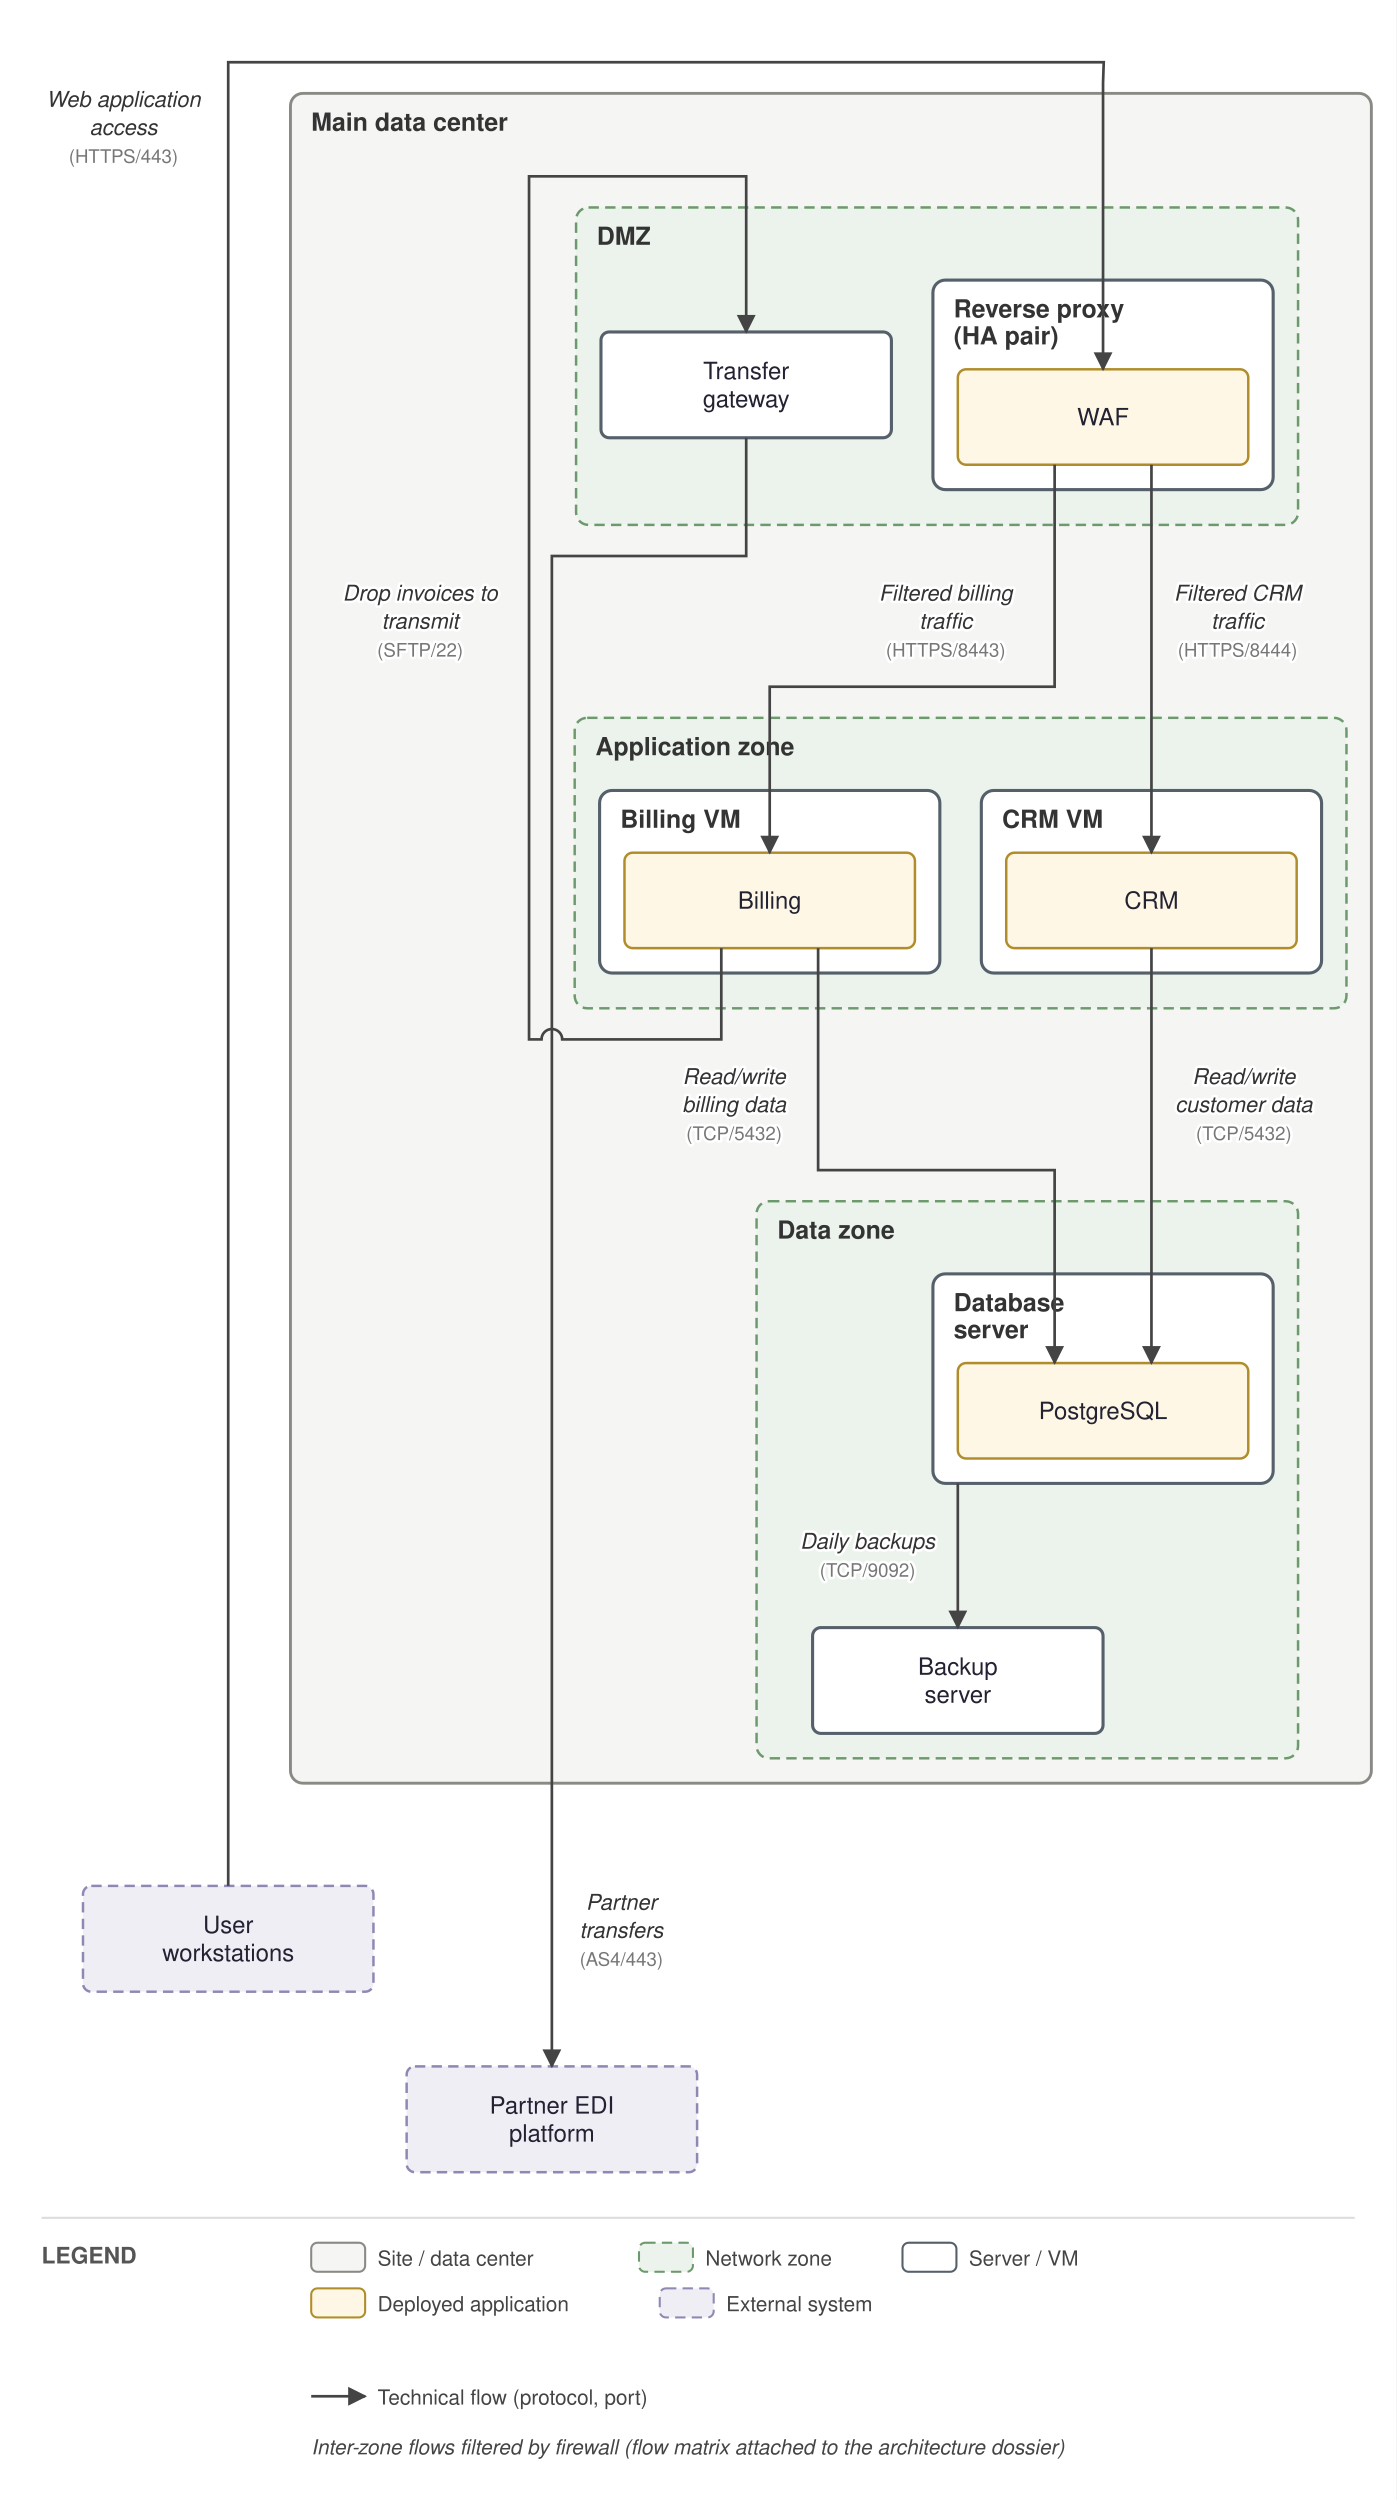
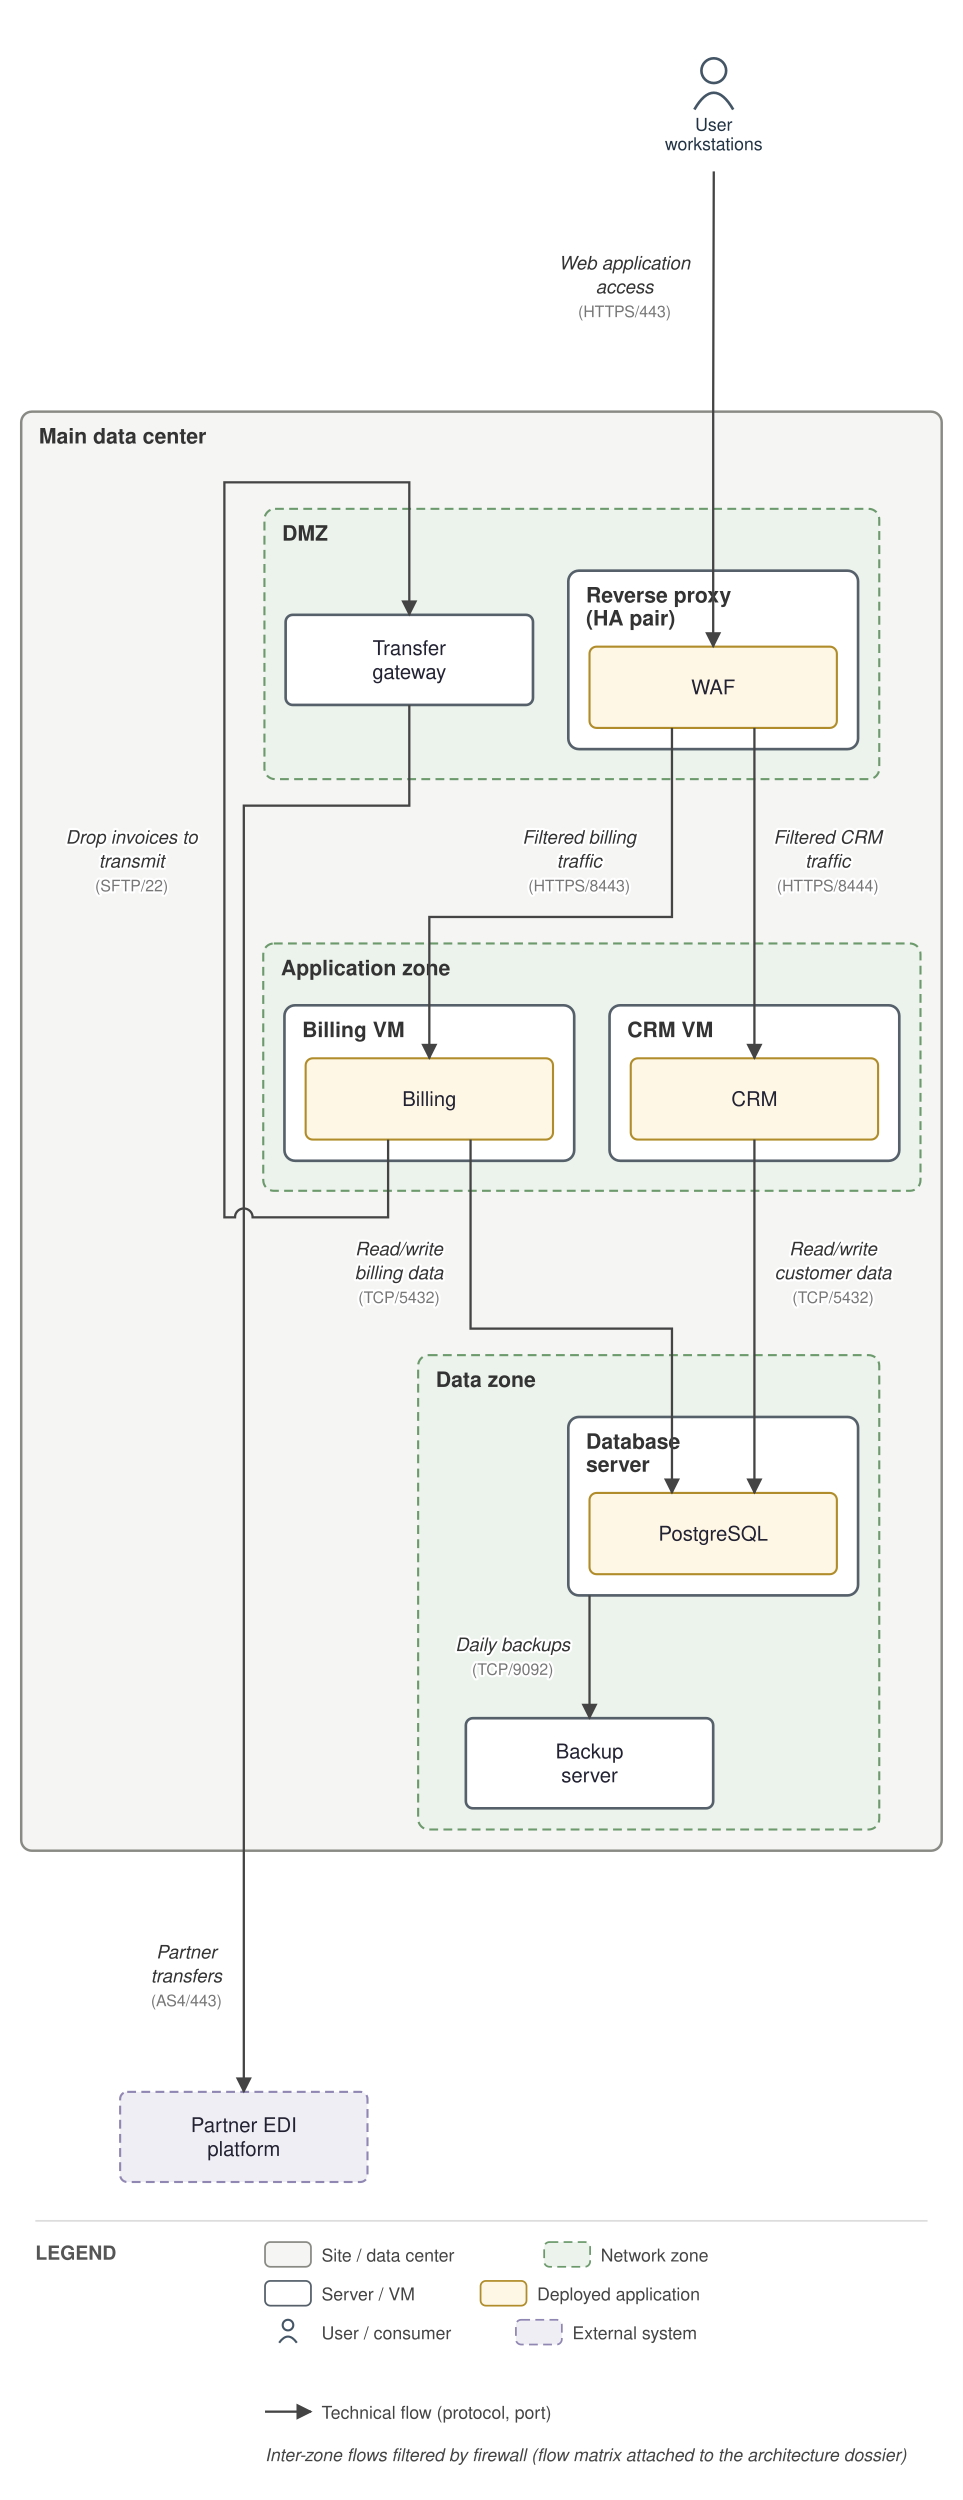
- <svg xmlns="http://www.w3.org/2000/svg" viewBox="0 0 673 1205" font-family="Helvetica,Arial,sans-serif">
+ <svg xmlns="http://www.w3.org/2000/svg" viewBox="0 0 545 1415" font-family="Helvetica,Arial,sans-serif">
  <defs>
    <marker id="arr" viewBox="0 0 10 10" refX="9" refY="5" markerWidth="7" markerHeight="7" orient="auto-start-reverse">
      <path d="M0,0 L10,5 L0,10 z" fill="#444444" />
    </marker>
  </defs>
-   <rect width="673" height="1205" fill="white" />
-   <rect x="140" y="45" width="521" height="814.5" rx="6" fill="#f5f5f4" stroke="#8a8a85" stroke-width="1.4" />
-   <text x="150" y="63" font-size="12" font-weight="bold" fill="#333">Main data center</text>
-   <rect x="277.667" y="100" width="348" height="153" rx="6" fill="#ecf3ec" stroke="#6d9a6d" stroke-width="1.2" stroke-dasharray="5 3" />
-   <text x="287.667" y="118" font-size="12" font-weight="bold" fill="#333">DMZ</text>
-   <rect x="449.667" y="135" width="164" height="101" rx="6" fill="#ffffff" stroke="#55606b" stroke-width="1.5" />
-   <text x="459.667" y="153" font-size="12" font-weight="bold" fill="#333">Reverse proxy</text>
-   <text x="459.667" y="166" font-size="12" font-weight="bold" fill="#333">(HA pair)</text>
-   <rect x="277" y="346" width="372" height="140" rx="6" fill="#ecf3ec" stroke="#6d9a6d" stroke-width="1.2" stroke-dasharray="5 3" />
-   <text x="287" y="364" font-size="12" font-weight="bold" fill="#333">Application zone</text>
-   <rect x="289" y="381" width="164" height="88" rx="6" fill="#ffffff" stroke="#55606b" stroke-width="1.5" />
-   <text x="299" y="399" font-size="12" font-weight="bold" fill="#333">Billing VM</text>
-   <rect x="473" y="381" width="164" height="88" rx="6" fill="#ffffff" stroke="#55606b" stroke-width="1.5" />
-   <text x="483" y="399" font-size="12" font-weight="bold" fill="#333">CRM VM</text>
-   <rect x="364.667" y="579" width="261" height="268.5" rx="6" fill="#ecf3ec" stroke="#6d9a6d" stroke-width="1.2" stroke-dasharray="5 3" />
-   <text x="374.667" y="597" font-size="12" font-weight="bold" fill="#333">Data zone</text>
-   <rect x="449.667" y="614" width="164" height="101" rx="6" fill="#ffffff" stroke="#55606b" stroke-width="1.5" />
-   <text x="459.667" y="632" font-size="12" font-weight="bold" fill="#333">Database</text>
-   <text x="459.667" y="645" font-size="12" font-weight="bold" fill="#333">server</text>
-   <rect x="461.667" y="178" width="140" height="46" rx="4" fill="#fff7e6" stroke="#b08d2a" stroke-width="1.2" />
-   <text x="531.667" y="205" font-size="11.5" text-anchor="middle" fill="#222233">WAF</text>
-   <rect x="289.667" y="160" width="140" height="51" rx="4" fill="#ffffff" stroke="#55606b" stroke-width="1.5" />
-   <text x="359.667" y="182.75" font-size="11.5" text-anchor="middle" fill="#222233">Transfer</text>
-   <text x="359.667" y="196.25" font-size="11.5" text-anchor="middle" fill="#222233">gateway</text>
-   <rect x="301" y="411" width="140" height="46" rx="4" fill="#fff7e6" stroke="#b08d2a" stroke-width="1.2" />
-   <text x="371" y="438" font-size="11.5" text-anchor="middle" fill="#222233">Billing</text>
-   <rect x="485" y="411" width="140" height="46" rx="4" fill="#fff7e6" stroke="#b08d2a" stroke-width="1.2" />
-   <text x="555" y="438" font-size="11.5" text-anchor="middle" fill="#222233">CRM</text>
-   <rect x="461.667" y="657" width="140" height="46" rx="4" fill="#fff7e6" stroke="#b08d2a" stroke-width="1.2" />
-   <text x="531.667" y="684" font-size="11.5" text-anchor="middle" fill="#222233">PostgreSQL</text>
-   <rect x="391.667" y="784.5" width="140" height="51" rx="4" fill="#ffffff" stroke="#55606b" stroke-width="1.5" />
-   <text x="461.667" y="807.25" font-size="11.5" text-anchor="middle" fill="#222233">Backup</text>
-   <text x="461.667" y="820.75" font-size="11.5" text-anchor="middle" fill="#222233">server</text>
-   <rect x="40" y="909" width="140" height="51" rx="4" fill="#f0eef5" stroke="#9187b3" stroke-width="1.2" stroke-dasharray="5 3" />
-   <text x="110" y="931.75" font-size="11.5" text-anchor="middle" fill="#222233">User</text>
-   <text x="110" y="945.25" font-size="11.5" text-anchor="middle" fill="#222233">workstations</text>
-   <rect x="196" y="996" width="140" height="51" rx="4" fill="#f0eef5" stroke="#9187b3" stroke-width="1.2" stroke-dasharray="5 3" />
-   <text x="266" y="1018.75" font-size="11.5" text-anchor="middle" fill="#222233">Partner EDI</text>
-   <text x="266" y="1032.25" font-size="11.5" text-anchor="middle" fill="#222233">platform</text>
-   <path d="M 110 909 L 110 30 L 532 30 L 531.667 40 L 531.667 178" fill="none" stroke="#444444" stroke-width="1.3" marker-end="url(#arr)" />
-   <text x="59.5" y="51.5" font-size="10.5" text-anchor="middle" fill="#333" font-style="italic" stroke="white" stroke-width="2.5" paint-order="stroke" stroke-linejoin="round">Web application</text>
-   <text x="59.5" y="65" font-size="10.5" text-anchor="middle" fill="#333" font-style="italic" stroke="white" stroke-width="2.5" paint-order="stroke" stroke-linejoin="round">access</text>
-   <text x="59.5" y="78.5" font-size="9" text-anchor="middle" fill="#777" stroke="white" stroke-width="2.5" paint-order="stroke" stroke-linejoin="round">(HTTPS/443)</text>
-   <path d="M 508.333 224 L 508.333 331 L 371 331 L 371 411" fill="none" stroke="#444444" stroke-width="1.3" marker-end="url(#arr)" />
-   <text x="455.833" y="289.5" font-size="10.5" text-anchor="middle" fill="#333" font-style="italic" stroke="white" stroke-width="2.5" paint-order="stroke" stroke-linejoin="round">Filtered billing</text>
-   <text x="455.833" y="303" font-size="10.5" text-anchor="middle" fill="#333" font-style="italic" stroke="white" stroke-width="2.5" paint-order="stroke" stroke-linejoin="round">traffic</text>
-   <text x="455.833" y="316.5" font-size="9" text-anchor="middle" fill="#777" stroke="white" stroke-width="2.5" paint-order="stroke" stroke-linejoin="round">(HTTPS/8443)</text>
-   <path d="M 555 224 L 555 411" fill="none" stroke="#444444" stroke-width="1.3" marker-end="url(#arr)" />
-   <text x="596.5" y="289.5" font-size="10.5" text-anchor="middle" fill="#333" font-style="italic" stroke="white" stroke-width="2.5" paint-order="stroke" stroke-linejoin="round">Filtered CRM</text>
-   <text x="596.5" y="303" font-size="10.5" text-anchor="middle" fill="#333" font-style="italic" stroke="white" stroke-width="2.5" paint-order="stroke" stroke-linejoin="round">traffic</text>
-   <text x="596.5" y="316.5" font-size="9" text-anchor="middle" fill="#777" stroke="white" stroke-width="2.5" paint-order="stroke" stroke-linejoin="round">(HTTPS/8444)</text>
-   <path d="M 394.333 457 L 394.333 564 L 508.333 564 L 508.333 657" fill="none" stroke="#444444" stroke-width="1.3" marker-end="url(#arr)" />
-   <text x="353.833" y="522.5" font-size="10.5" text-anchor="middle" fill="#333" font-style="italic" stroke="white" stroke-width="2.5" paint-order="stroke" stroke-linejoin="round">Read/write</text>
-   <text x="353.833" y="536" font-size="10.5" text-anchor="middle" fill="#333" font-style="italic" stroke="white" stroke-width="2.5" paint-order="stroke" stroke-linejoin="round">billing data</text>
-   <text x="353.833" y="549.5" font-size="9" text-anchor="middle" fill="#777" stroke="white" stroke-width="2.5" paint-order="stroke" stroke-linejoin="round">(TCP/5432)</text>
-   <path d="M 555 457 L 555 657" fill="none" stroke="#444444" stroke-width="1.3" marker-end="url(#arr)" />
-   <text x="599.5" y="522.5" font-size="10.5" text-anchor="middle" fill="#333" font-style="italic" stroke="white" stroke-width="2.5" paint-order="stroke" stroke-linejoin="round">Read/write</text>
-   <text x="599.5" y="536" font-size="10.5" text-anchor="middle" fill="#333" font-style="italic" stroke="white" stroke-width="2.5" paint-order="stroke" stroke-linejoin="round">customer data</text>
-   <text x="599.5" y="549.5" font-size="9" text-anchor="middle" fill="#777" stroke="white" stroke-width="2.5" paint-order="stroke" stroke-linejoin="round">(TCP/5432)</text>
-   <path d="M 347.667 457 L 347.667 501 L 271 501 A 5 5 0 0 0 261 501 L 255 501 L 255 85 L 359.667 85 L 359.667 160" fill="none" stroke="#444444" stroke-width="1.3" marker-end="url(#arr)" />
-   <text x="202.5" y="289.5" font-size="10.5" text-anchor="middle" fill="#333" font-style="italic" stroke="white" stroke-width="2.5" paint-order="stroke" stroke-linejoin="round">Drop invoices to</text>
-   <text x="202.5" y="303" font-size="10.5" text-anchor="middle" fill="#333" font-style="italic" stroke="white" stroke-width="2.5" paint-order="stroke" stroke-linejoin="round">transmit</text>
-   <text x="202.5" y="316.5" font-size="9" text-anchor="middle" fill="#777" stroke="white" stroke-width="2.5" paint-order="stroke" stroke-linejoin="round">(SFTP/22)</text>
-   <path d="M 359.667 211 L 359.667 268 L 266 268 L 266 996" fill="none" stroke="#444444" stroke-width="1.3" marker-end="url(#arr)" />
-   <text x="299.5" y="920.5" font-size="10.5" text-anchor="middle" fill="#333" font-style="italic" stroke="white" stroke-width="2.5" paint-order="stroke" stroke-linejoin="round">Partner</text>
-   <text x="299.5" y="934" font-size="10.5" text-anchor="middle" fill="#333" font-style="italic" stroke="white" stroke-width="2.5" paint-order="stroke" stroke-linejoin="round">transfers</text>
-   <text x="299.5" y="947.5" font-size="9" text-anchor="middle" fill="#777" stroke="white" stroke-width="2.5" paint-order="stroke" stroke-linejoin="round">(AS4/443)</text>
-   <path d="M 461.667 715 L 461.667 784.5" fill="none" stroke="#444444" stroke-width="1.3" marker-end="url(#arr)" />
-   <text x="418.167" y="746.5" font-size="10.5" text-anchor="middle" fill="#333" font-style="italic" stroke="white" stroke-width="2.5" paint-order="stroke" stroke-linejoin="round">Daily backups</text>
-   <text x="418.167" y="760" font-size="9" text-anchor="middle" fill="#777" stroke="white" stroke-width="2.5" paint-order="stroke" stroke-linejoin="round">(TCP/9092)</text>
-   <line x1="20" y1="1069" x2="653" y2="1069" stroke="#ddd" stroke-width="1" />
-   <text x="20" y="1091" font-size="11" font-weight="bold" fill="#555">LEGEND</text>
-   <rect x="150" y="1081" width="26" height="14" rx="3" fill="#f5f5f4" stroke="#8a8a85" />
-   <text x="182" y="1092" font-size="10" fill="#444">Site / data center</text>
-   <rect x="308" y="1081" width="26" height="14" rx="3" fill="#ecf3ec" stroke="#6d9a6d" stroke-dasharray="5 3" />
-   <text x="340" y="1092" font-size="10" fill="#444">Network zone</text>
-   <rect x="435" y="1081" width="26" height="14" rx="3" fill="#ffffff" stroke="#55606b" />
-   <text x="467" y="1092" font-size="10" fill="#444">Server / VM</text>
-   <rect x="150" y="1103" width="26" height="14" rx="3" fill="#fff7e6" stroke="#b08d2a" />
-   <text x="182" y="1114" font-size="10" fill="#444">Deployed application</text>
-   <rect x="318" y="1103" width="26" height="14" rx="3" fill="#f0eef5" stroke="#9187b3" stroke-dasharray="5 3" />
-   <text x="350" y="1114" font-size="10" fill="#444">External system</text>
-   <line x1="150" y1="1155" x2="176" y2="1155" stroke="#444444" stroke-width="1.3" marker-end="url(#arr)" />
-   <text x="182" y="1159" font-size="10" fill="#444">Technical flow (protocol, port)</text>
-   <text x="150" y="1183" font-size="10" fill="#444" font-style="italic">Inter-zone flows filtered by firewall (flow matrix attached to the architecture dossier)</text>
+   <rect width="545" height="1415" fill="white" />
+   <rect x="12" y="233" width="521" height="814.5" rx="6" fill="#f5f5f4" stroke="#8a8a85" stroke-width="1.4" />
+   <text x="22" y="251" font-size="12" font-weight="bold" fill="#333">Main data center</text>
+   <rect x="149.667" y="288" width="348" height="153" rx="6" fill="#ecf3ec" stroke="#6d9a6d" stroke-width="1.2" stroke-dasharray="5 3" />
+   <text x="159.667" y="306" font-size="12" font-weight="bold" fill="#333">DMZ</text>
+   <rect x="321.667" y="323" width="164" height="101" rx="6" fill="#ffffff" stroke="#55606b" stroke-width="1.5" />
+   <text x="331.667" y="341" font-size="12" font-weight="bold" fill="#333">Reverse proxy</text>
+   <text x="331.667" y="354" font-size="12" font-weight="bold" fill="#333">(HA pair)</text>
+   <rect x="149" y="534" width="372" height="140" rx="6" fill="#ecf3ec" stroke="#6d9a6d" stroke-width="1.2" stroke-dasharray="5 3" />
+   <text x="159" y="552" font-size="12" font-weight="bold" fill="#333">Application zone</text>
+   <rect x="161" y="569" width="164" height="88" rx="6" fill="#ffffff" stroke="#55606b" stroke-width="1.5" />
+   <text x="171" y="587" font-size="12" font-weight="bold" fill="#333">Billing VM</text>
+   <rect x="345" y="569" width="164" height="88" rx="6" fill="#ffffff" stroke="#55606b" stroke-width="1.5" />
+   <text x="355" y="587" font-size="12" font-weight="bold" fill="#333">CRM VM</text>
+   <rect x="236.667" y="767" width="261" height="268.5" rx="6" fill="#ecf3ec" stroke="#6d9a6d" stroke-width="1.2" stroke-dasharray="5 3" />
+   <text x="246.667" y="785" font-size="12" font-weight="bold" fill="#333">Data zone</text>
+   <rect x="321.667" y="802" width="164" height="101" rx="6" fill="#ffffff" stroke="#55606b" stroke-width="1.5" />
+   <text x="331.667" y="820" font-size="12" font-weight="bold" fill="#333">Database</text>
+   <text x="331.667" y="833" font-size="12" font-weight="bold" fill="#333">server</text>
+   <rect x="333.667" y="366" width="140" height="46" rx="4" fill="#fff7e6" stroke="#b08d2a" stroke-width="1.2" />
+   <text x="403.667" y="393" font-size="11.5" text-anchor="middle" fill="#222233">WAF</text>
+   <rect x="161.667" y="348" width="140" height="51" rx="4" fill="#ffffff" stroke="#55606b" stroke-width="1.5" />
+   <text x="231.667" y="370.75" font-size="11.5" text-anchor="middle" fill="#222233">Transfer</text>
+   <text x="231.667" y="384.25" font-size="11.5" text-anchor="middle" fill="#222233">gateway</text>
+   <rect x="173" y="599" width="140" height="46" rx="4" fill="#fff7e6" stroke="#b08d2a" stroke-width="1.2" />
+   <text x="243" y="626" font-size="11.5" text-anchor="middle" fill="#222233">Billing</text>
+   <rect x="357" y="599" width="140" height="46" rx="4" fill="#fff7e6" stroke="#b08d2a" stroke-width="1.2" />
+   <text x="427" y="626" font-size="11.5" text-anchor="middle" fill="#222233">CRM</text>
+   <rect x="333.667" y="845" width="140" height="46" rx="4" fill="#fff7e6" stroke="#b08d2a" stroke-width="1.2" />
+   <text x="403.667" y="872" font-size="11.5" text-anchor="middle" fill="#222233">PostgreSQL</text>
+   <rect x="263.667" y="972.5" width="140" height="51" rx="4" fill="#ffffff" stroke="#55606b" stroke-width="1.5" />
+   <text x="333.667" y="995.25" font-size="11.5" text-anchor="middle" fill="#222233">Backup</text>
+   <text x="333.667" y="1008.75" font-size="11.5" text-anchor="middle" fill="#222233">server</text>
+   <circle cx="404" cy="40" r="7" fill="none" stroke="#445566" stroke-width="1.5" />
+   <path d="M 393 62 q 11 -19 22 0" fill="none" stroke="#445566" stroke-width="1.5" />
+   <text x="404" y="74" font-size="10" text-anchor="middle" fill="#223344">User</text>
+   <text x="404" y="85" font-size="10" text-anchor="middle" fill="#223344">workstations</text>
+   <rect x="68" y="1184" width="140" height="51" rx="4" fill="#f0eef5" stroke="#9187b3" stroke-width="1.2" stroke-dasharray="5 3" />
+   <text x="138" y="1206.75" font-size="11.5" text-anchor="middle" fill="#222233">Partner EDI</text>
+   <text x="138" y="1220.25" font-size="11.5" text-anchor="middle" fill="#222233">platform</text>
+   <path d="M 404 97 L 403.667 228 L 403.667 366" fill="none" stroke="#444444" stroke-width="1.3" marker-end="url(#arr)" />
+   <text x="353.5" y="152.5" font-size="10.5" text-anchor="middle" fill="#333" font-style="italic" stroke="white" stroke-width="2.5" paint-order="stroke" stroke-linejoin="round">Web application</text>
+   <text x="353.5" y="166" font-size="10.5" text-anchor="middle" fill="#333" font-style="italic" stroke="white" stroke-width="2.5" paint-order="stroke" stroke-linejoin="round">access</text>
+   <text x="353.5" y="179.5" font-size="9" text-anchor="middle" fill="#777" stroke="white" stroke-width="2.5" paint-order="stroke" stroke-linejoin="round">(HTTPS/443)</text>
+   <path d="M 380.333 412 L 380.333 519 L 243 519 L 243 599" fill="none" stroke="#444444" stroke-width="1.3" marker-end="url(#arr)" />
+   <text x="327.833" y="477.5" font-size="10.5" text-anchor="middle" fill="#333" font-style="italic" stroke="white" stroke-width="2.5" paint-order="stroke" stroke-linejoin="round">Filtered billing</text>
+   <text x="327.833" y="491" font-size="10.5" text-anchor="middle" fill="#333" font-style="italic" stroke="white" stroke-width="2.5" paint-order="stroke" stroke-linejoin="round">traffic</text>
+   <text x="327.833" y="504.5" font-size="9" text-anchor="middle" fill="#777" stroke="white" stroke-width="2.5" paint-order="stroke" stroke-linejoin="round">(HTTPS/8443)</text>
+   <path d="M 427 412 L 427 599" fill="none" stroke="#444444" stroke-width="1.3" marker-end="url(#arr)" />
+   <text x="468.5" y="477.5" font-size="10.5" text-anchor="middle" fill="#333" font-style="italic" stroke="white" stroke-width="2.5" paint-order="stroke" stroke-linejoin="round">Filtered CRM</text>
+   <text x="468.5" y="491" font-size="10.5" text-anchor="middle" fill="#333" font-style="italic" stroke="white" stroke-width="2.5" paint-order="stroke" stroke-linejoin="round">traffic</text>
+   <text x="468.5" y="504.5" font-size="9" text-anchor="middle" fill="#777" stroke="white" stroke-width="2.5" paint-order="stroke" stroke-linejoin="round">(HTTPS/8444)</text>
+   <path d="M 266.333 645 L 266.333 752 L 380.333 752 L 380.333 845" fill="none" stroke="#444444" stroke-width="1.3" marker-end="url(#arr)" />
+   <text x="225.833" y="710.5" font-size="10.5" text-anchor="middle" fill="#333" font-style="italic" stroke="white" stroke-width="2.5" paint-order="stroke" stroke-linejoin="round">Read/write</text>
+   <text x="225.833" y="724" font-size="10.5" text-anchor="middle" fill="#333" font-style="italic" stroke="white" stroke-width="2.5" paint-order="stroke" stroke-linejoin="round">billing data</text>
+   <text x="225.833" y="737.5" font-size="9" text-anchor="middle" fill="#777" stroke="white" stroke-width="2.5" paint-order="stroke" stroke-linejoin="round">(TCP/5432)</text>
+   <path d="M 427 645 L 427 845" fill="none" stroke="#444444" stroke-width="1.3" marker-end="url(#arr)" />
+   <text x="471.5" y="710.5" font-size="10.5" text-anchor="middle" fill="#333" font-style="italic" stroke="white" stroke-width="2.5" paint-order="stroke" stroke-linejoin="round">Read/write</text>
+   <text x="471.5" y="724" font-size="10.5" text-anchor="middle" fill="#333" font-style="italic" stroke="white" stroke-width="2.5" paint-order="stroke" stroke-linejoin="round">customer data</text>
+   <text x="471.5" y="737.5" font-size="9" text-anchor="middle" fill="#777" stroke="white" stroke-width="2.5" paint-order="stroke" stroke-linejoin="round">(TCP/5432)</text>
+   <path d="M 219.667 645 L 219.667 689 L 143 689 A 5 5 0 0 0 133 689 L 127 689 L 127 273 L 231.667 273 L 231.667 348" fill="none" stroke="#444444" stroke-width="1.3" marker-end="url(#arr)" />
+   <text x="74.5" y="477.5" font-size="10.5" text-anchor="middle" fill="#333" font-style="italic" stroke="white" stroke-width="2.5" paint-order="stroke" stroke-linejoin="round">Drop invoices to</text>
+   <text x="74.5" y="491" font-size="10.5" text-anchor="middle" fill="#333" font-style="italic" stroke="white" stroke-width="2.5" paint-order="stroke" stroke-linejoin="round">transmit</text>
+   <text x="74.5" y="504.5" font-size="9" text-anchor="middle" fill="#777" stroke="white" stroke-width="2.5" paint-order="stroke" stroke-linejoin="round">(SFTP/22)</text>
+   <path d="M 231.667 399 L 231.667 456 L 138 456 L 138 1184" fill="none" stroke="#444444" stroke-width="1.3" marker-end="url(#arr)" />
+   <text x="105.5" y="1108.5" font-size="10.5" text-anchor="middle" fill="#333" font-style="italic" stroke="white" stroke-width="2.5" paint-order="stroke" stroke-linejoin="round">Partner</text>
+   <text x="105.5" y="1122" font-size="10.5" text-anchor="middle" fill="#333" font-style="italic" stroke="white" stroke-width="2.5" paint-order="stroke" stroke-linejoin="round">transfers</text>
+   <text x="105.5" y="1135.5" font-size="9" text-anchor="middle" fill="#777" stroke="white" stroke-width="2.5" paint-order="stroke" stroke-linejoin="round">(AS4/443)</text>
+   <path d="M 333.667 903 L 333.667 972.5" fill="none" stroke="#444444" stroke-width="1.3" marker-end="url(#arr)" />
+   <text x="290.167" y="934.5" font-size="10.5" text-anchor="middle" fill="#333" font-style="italic" stroke="white" stroke-width="2.5" paint-order="stroke" stroke-linejoin="round">Daily backups</text>
+   <text x="290.167" y="948" font-size="9" text-anchor="middle" fill="#777" stroke="white" stroke-width="2.5" paint-order="stroke" stroke-linejoin="round">(TCP/9092)</text>
+   <line x1="20" y1="1257" x2="525" y2="1257" stroke="#ddd" stroke-width="1" />
+   <text x="20" y="1279" font-size="11" font-weight="bold" fill="#555">LEGEND</text>
+   <rect x="150" y="1269" width="26" height="14" rx="3" fill="#f5f5f4" stroke="#8a8a85" />
+   <text x="182" y="1280" font-size="10" fill="#444">Site / data center</text>
+   <rect x="308" y="1269" width="26" height="14" rx="3" fill="#ecf3ec" stroke="#6d9a6d" stroke-dasharray="5 3" />
+   <text x="340" y="1280" font-size="10" fill="#444">Network zone</text>
+   <rect x="150" y="1291" width="26" height="14" rx="3" fill="#ffffff" stroke="#55606b" />
+   <text x="182" y="1302" font-size="10" fill="#444">Server / VM</text>
+   <rect x="272" y="1291" width="26" height="14" rx="3" fill="#fff7e6" stroke="#b08d2a" />
+   <text x="304" y="1302" font-size="10" fill="#444">Deployed application</text>
+   <circle cx="163" cy="1316" r="3" fill="none" stroke="#445566" stroke-width="1.2" />
+   <path d="M 158 1326 q 5 -7 10 0" fill="none" stroke="#445566" stroke-width="1.2" />
+   <text x="182" y="1324" font-size="10" fill="#444">User / consumer</text>
+   <rect x="292" y="1313" width="26" height="14" rx="3" fill="#f0eef5" stroke="#9187b3" stroke-dasharray="5 3" />
+   <text x="324" y="1324" font-size="10" fill="#444">External system</text>
+   <line x1="150" y1="1365" x2="176" y2="1365" stroke="#444444" stroke-width="1.3" marker-end="url(#arr)" />
+   <text x="182" y="1369" font-size="10" fill="#444">Technical flow (protocol, port)</text>
+   <text x="150" y="1393" font-size="10" fill="#444" font-style="italic">Inter-zone flows filtered by firewall (flow matrix attached to the architecture dossier)</text>
</svg>
